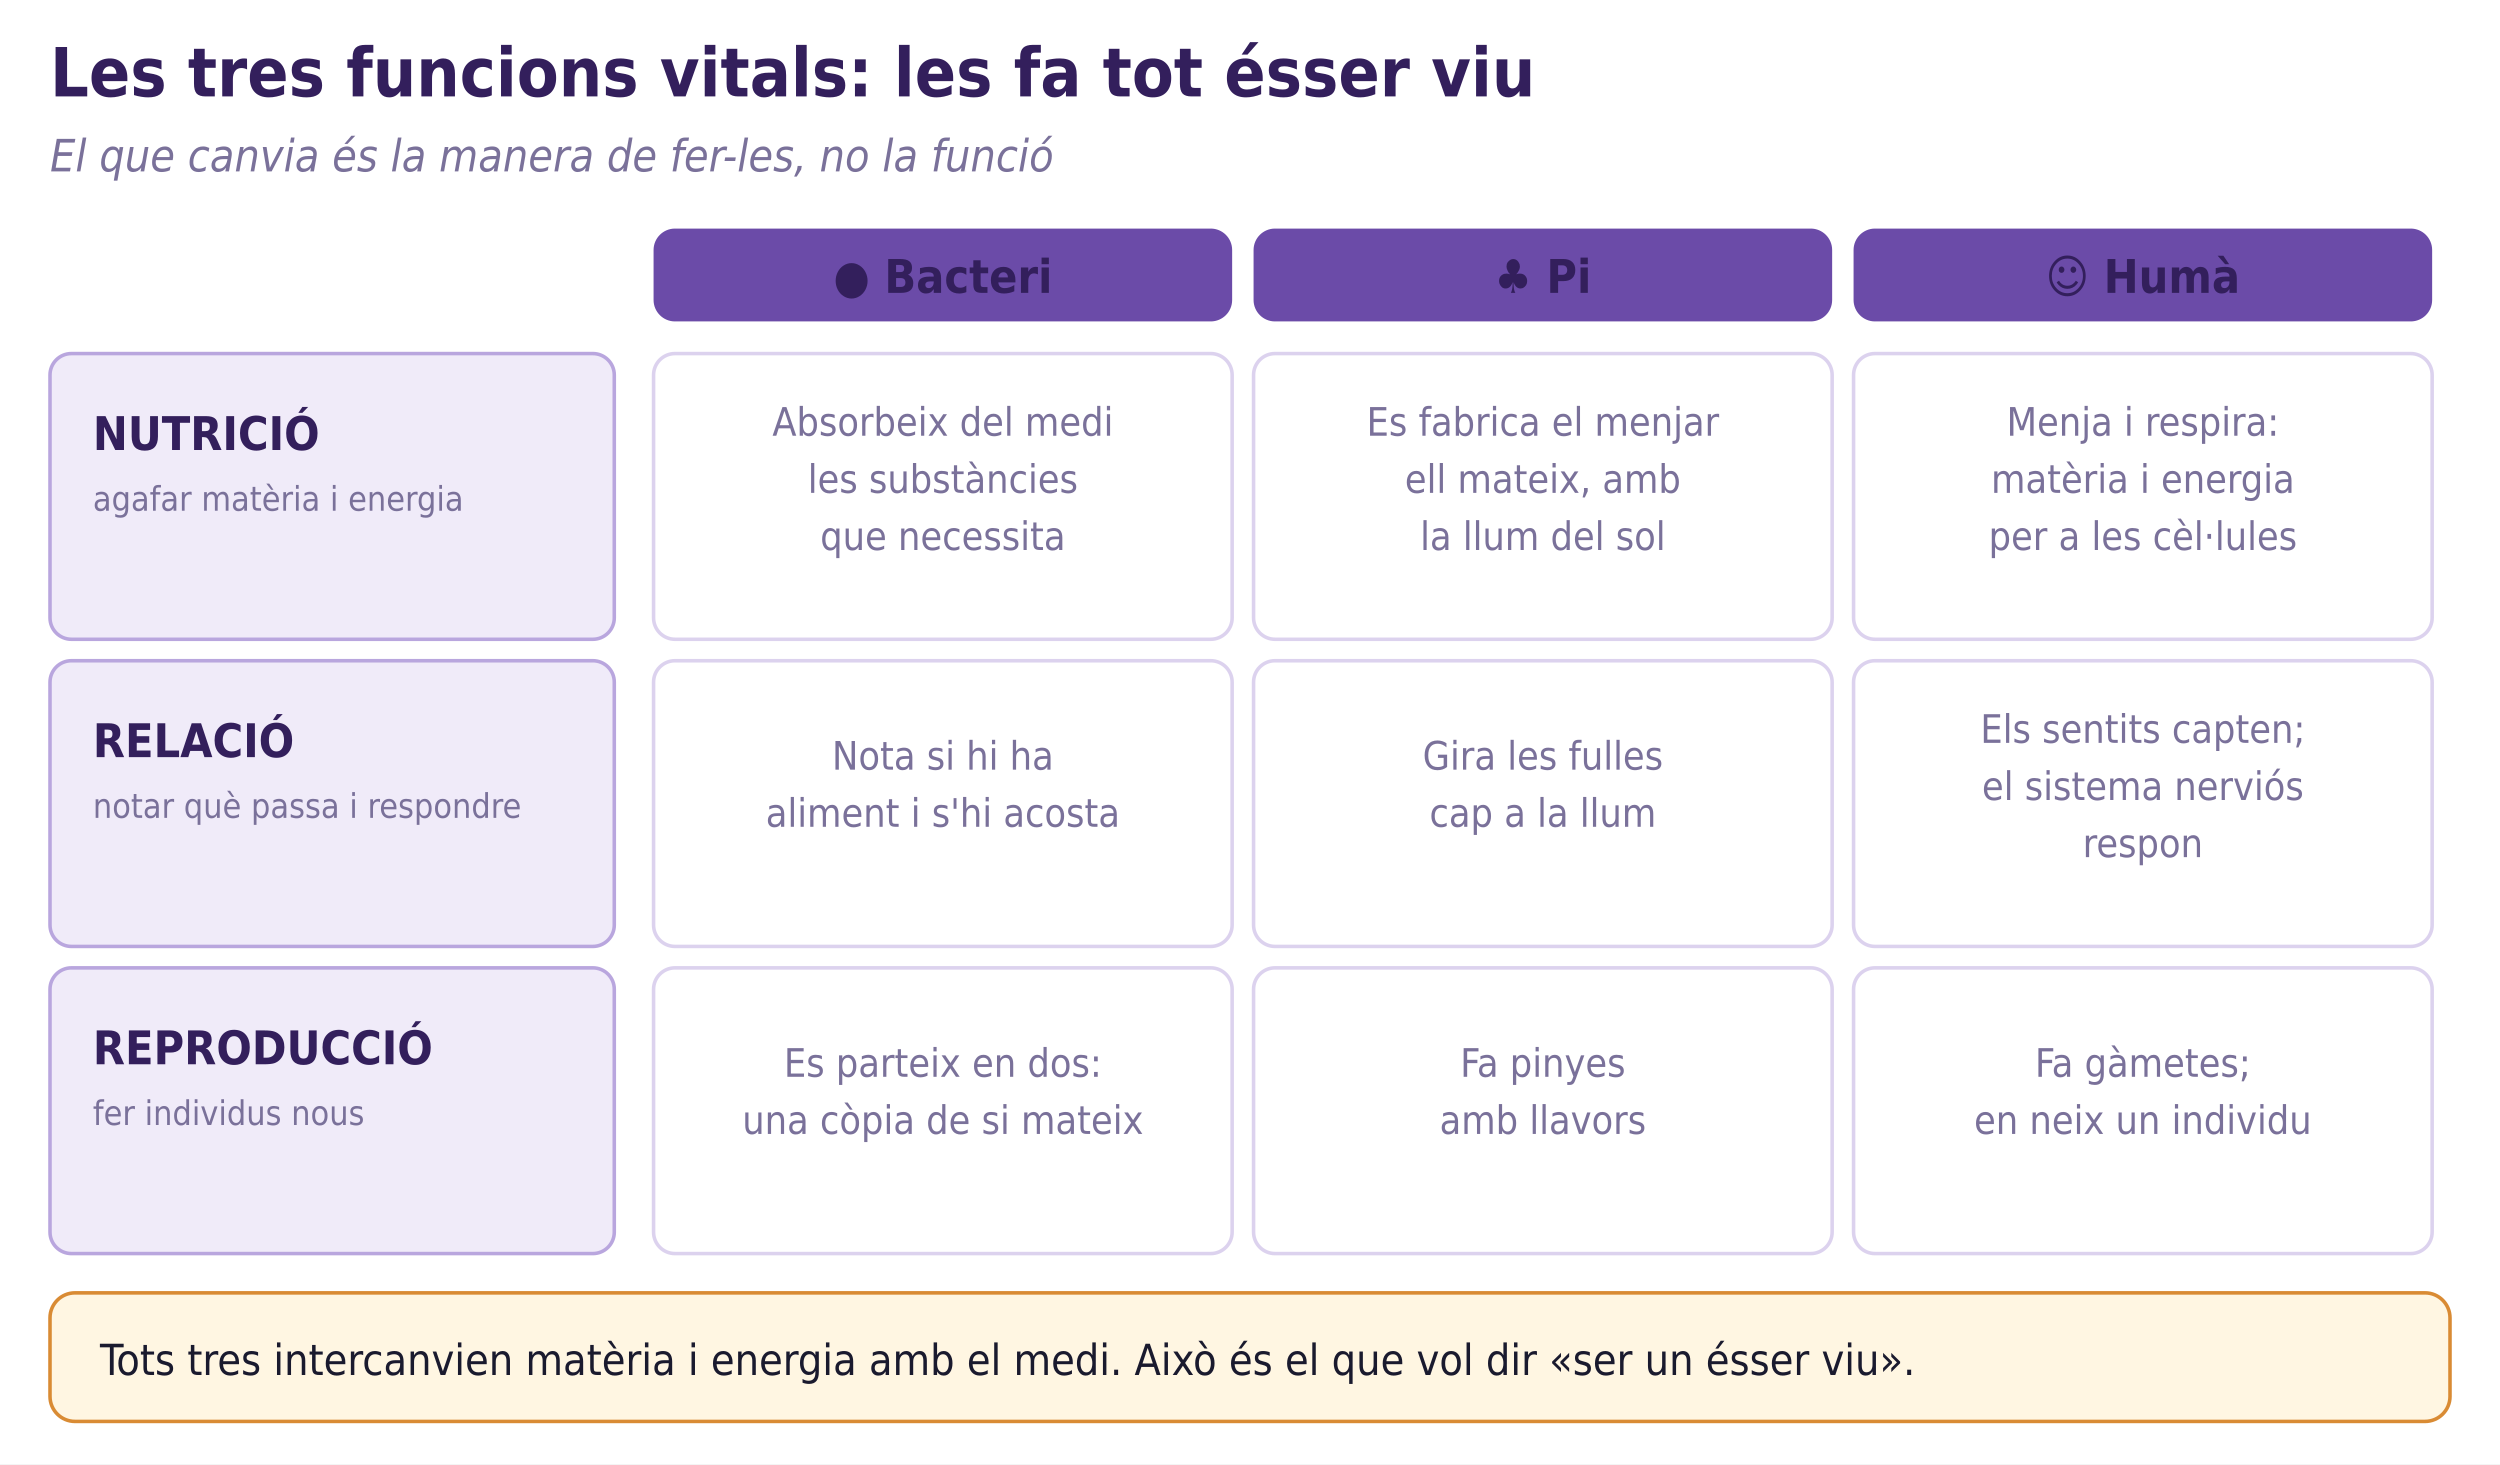
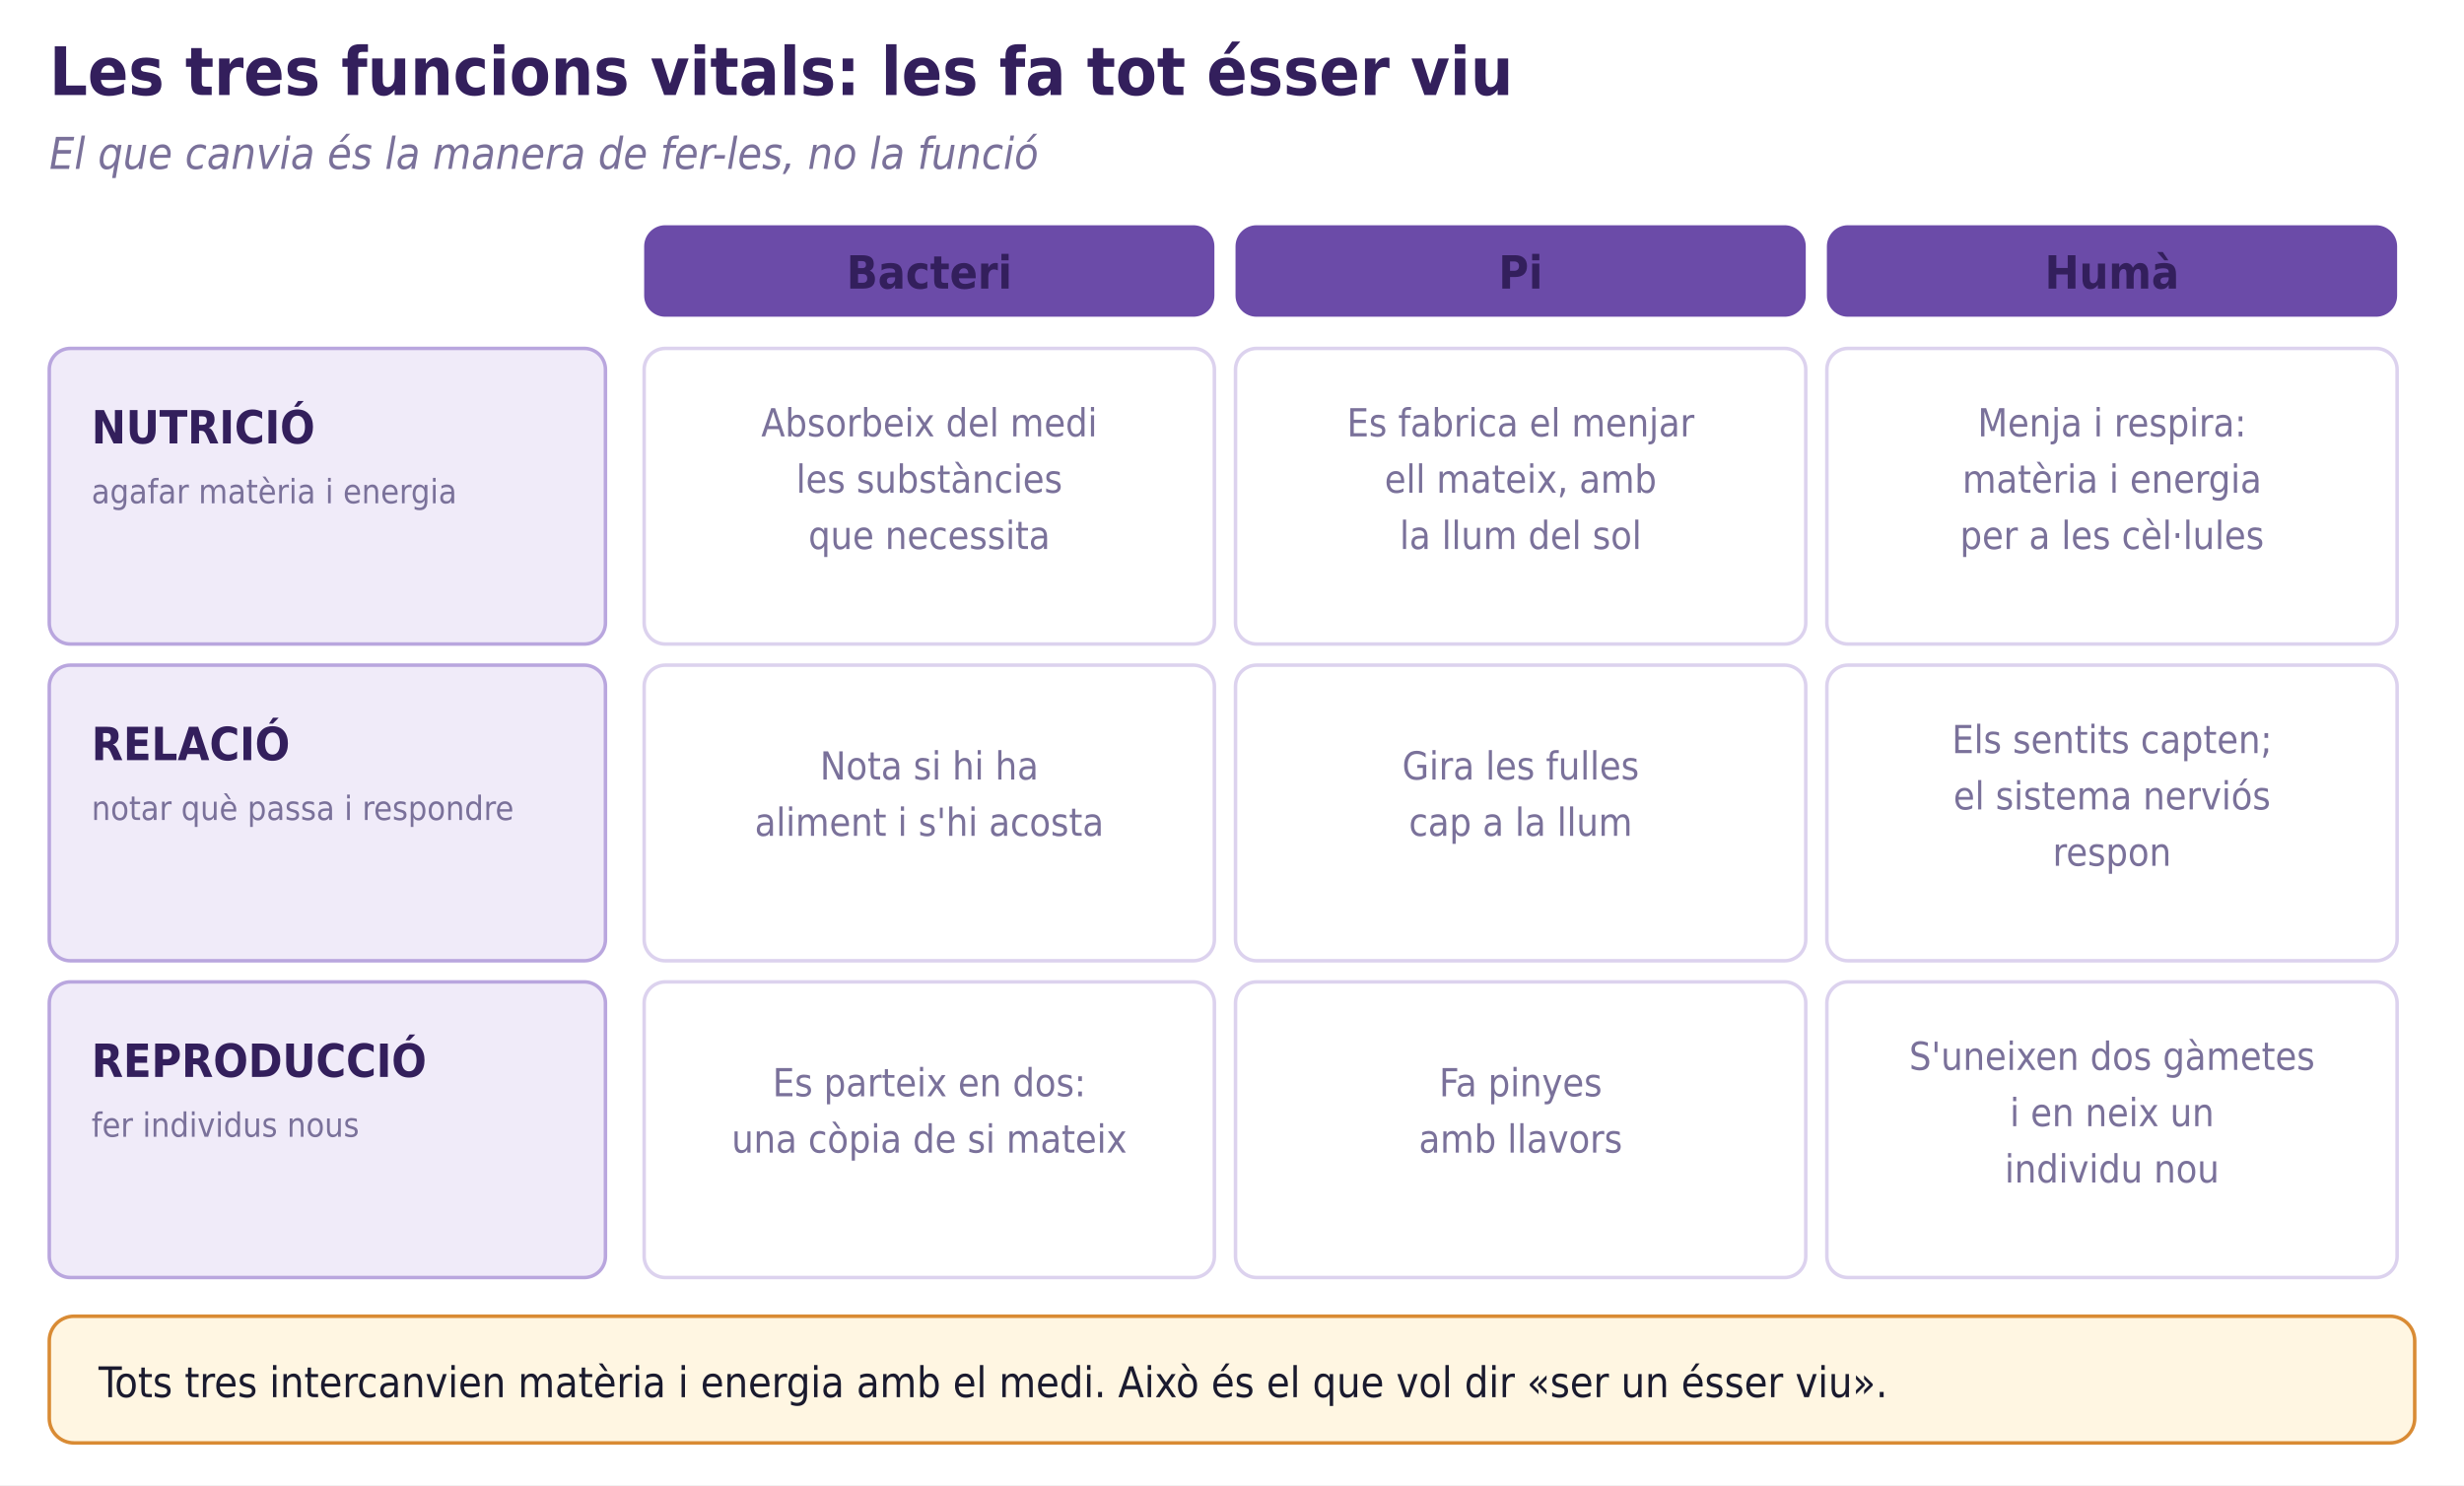
- <svg xmlns="http://www.w3.org/2000/svg" viewBox="0 0 700 410" width="700" height="410">
+ <svg xmlns="http://www.w3.org/2000/svg" viewBox="0 0 700 422" width="700" height="422">
  <style>
text{font-family:"Fira Sans Extra Condensed","DejaVu Sans Condensed",sans-serif;fill:#1A1A2E}
.t{font-size:19px;font-weight:900;fill:#331F5C}
.st{font-size:12.5px;font-style:italic;fill:#7A719A}
.h{font-size:13px;font-weight:700;fill:#331F5C}
.b{font-size:12px}
.s{font-size:11px;fill:#7A719A}
.xs{font-size:9.5px;fill:#7A719A}
</style>
-   <rect x="0" y="0" width="700" height="410" fill="#ffffff" />
+   <rect x="0" y="0" width="700" height="422" fill="#ffffff" />
  <text class="t" x="14" y="27">Les tres funcions vitals: les fa tot ésser viu</text>
  <text class="st" x="14" y="48">El que canvia és la manera de fer-les, no la funció</text>
  <rect x="183" y="64" width="162" height="26" rx="6" fill="#6B4BA8" />
-   <text class="h" x="264" y="82" text-anchor="middle" fill="#ffffff">● Bacteri</text>
+   <text class="h" x="264" y="82" text-anchor="middle" fill="#ffffff">Bacteri</text>
  <rect x="351" y="64" width="162" height="26" rx="6" fill="#6B4BA8" />
-   <text class="h" x="432" y="82" text-anchor="middle" fill="#ffffff">♣ Pi</text>
+   <text class="h" x="432" y="82" text-anchor="middle" fill="#ffffff">Pi</text>
  <rect x="519" y="64" width="162" height="26" rx="6" fill="#6B4BA8" />
-   <text class="h" x="600" y="82" text-anchor="middle" fill="#ffffff">☺ Humà</text>
-   <rect x="14" y="99" width="158" height="80" rx="6" fill="#F0EBF9" stroke="#B9A6DE" />
+   <text class="h" x="600" y="82" text-anchor="middle" fill="#ffffff">Humà</text>
+   <rect x="14" y="99" width="158" height="84" rx="6" fill="#F0EBF9" stroke="#B9A6DE" />
  <text class="h" x="26" y="126">NUTRICIÓ</text>
  <text class="xs" x="26" y="143">agafar matèria i energia</text>
-   <rect x="183" y="99" width="162" height="80" rx="6" fill="#ffffff" stroke="#DCD2EE" />
-   <text class="s" x="264" y="122.0" text-anchor="middle">Absorbeix del medi</text>
-   <text class="s" x="264" y="138.0" text-anchor="middle">les substàncies</text>
-   <text class="s" x="264" y="154.0" text-anchor="middle">que necessita</text>
-   <rect x="351" y="99" width="162" height="80" rx="6" fill="#ffffff" stroke="#DCD2EE" />
-   <text class="s" x="432" y="122.0" text-anchor="middle">Es fabrica el menjar</text>
-   <text class="s" x="432" y="138.0" text-anchor="middle">ell mateix, amb</text>
-   <text class="s" x="432" y="154.0" text-anchor="middle">la llum del sol</text>
-   <rect x="519" y="99" width="162" height="80" rx="6" fill="#ffffff" stroke="#DCD2EE" />
-   <text class="s" x="600" y="122.0" text-anchor="middle">Menja i respira:</text>
-   <text class="s" x="600" y="138.0" text-anchor="middle">matèria i energia</text>
-   <text class="s" x="600" y="154.0" text-anchor="middle">per a les cèl·lules</text>
-   <rect x="14" y="185" width="158" height="80" rx="6" fill="#F0EBF9" stroke="#B9A6DE" />
-   <text class="h" x="26" y="212">RELACIÓ</text>
-   <text class="xs" x="26" y="229">notar què passa i respondre</text>
-   <rect x="183" y="185" width="162" height="80" rx="6" fill="#ffffff" stroke="#DCD2EE" />
-   <text class="s" x="264" y="215.5" text-anchor="middle">Nota si hi ha</text>
-   <text class="s" x="264" y="231.5" text-anchor="middle">aliment i s'hi acosta</text>
-   <rect x="351" y="185" width="162" height="80" rx="6" fill="#ffffff" stroke="#DCD2EE" />
-   <text class="s" x="432" y="215.5" text-anchor="middle">Gira les fulles</text>
-   <text class="s" x="432" y="231.5" text-anchor="middle">cap a la llum</text>
-   <rect x="519" y="185" width="162" height="80" rx="6" fill="#ffffff" stroke="#DCD2EE" />
-   <text class="s" x="600" y="208.0" text-anchor="middle">Els sentits capten;</text>
-   <text class="s" x="600" y="224.0" text-anchor="middle">el sistema nerviós</text>
-   <text class="s" x="600" y="240.0" text-anchor="middle">respon</text>
-   <rect x="14" y="271" width="158" height="80" rx="6" fill="#F0EBF9" stroke="#B9A6DE" />
-   <text class="h" x="26" y="298">REPRODUCCIÓ</text>
-   <text class="xs" x="26" y="315">fer individus nous</text>
-   <rect x="183" y="271" width="162" height="80" rx="6" fill="#ffffff" stroke="#DCD2EE" />
-   <text class="s" x="264" y="301.5" text-anchor="middle">Es parteix en dos:</text>
-   <text class="s" x="264" y="317.5" text-anchor="middle">una còpia de si mateix</text>
-   <rect x="351" y="271" width="162" height="80" rx="6" fill="#ffffff" stroke="#DCD2EE" />
-   <text class="s" x="432" y="301.5" text-anchor="middle">Fa pinyes</text>
-   <text class="s" x="432" y="317.5" text-anchor="middle">amb llavors</text>
-   <rect x="519" y="271" width="162" height="80" rx="6" fill="#ffffff" stroke="#DCD2EE" />
-   <text class="s" x="600" y="301.5" text-anchor="middle">Fa gàmetes;</text>
-   <text class="s" x="600" y="317.5" text-anchor="middle">en neix un individu</text>
-   <rect x="14" y="362" width="672" height="36" rx="7" fill="#FFF6E2" stroke="#D98B34" />
-   <text class="b" x="28" y="385" fill="#8A5514">Tots tres intercanvien matèria i energia amb el medi. Això és el que vol dir «ser un ésser viu».</text>
+   <rect x="183" y="99" width="162" height="84" rx="6" fill="#ffffff" stroke="#DCD2EE" />
+   <text class="s" x="264" y="124.0" text-anchor="middle">Absorbeix del medi</text>
+   <text class="s" x="264" y="140.0" text-anchor="middle">les substàncies</text>
+   <text class="s" x="264" y="156.0" text-anchor="middle">que necessita</text>
+   <rect x="351" y="99" width="162" height="84" rx="6" fill="#ffffff" stroke="#DCD2EE" />
+   <text class="s" x="432" y="124.0" text-anchor="middle">Es fabrica el menjar</text>
+   <text class="s" x="432" y="140.0" text-anchor="middle">ell mateix, amb</text>
+   <text class="s" x="432" y="156.0" text-anchor="middle">la llum del sol</text>
+   <rect x="519" y="99" width="162" height="84" rx="6" fill="#ffffff" stroke="#DCD2EE" />
+   <text class="s" x="600" y="124.0" text-anchor="middle">Menja i respira:</text>
+   <text class="s" x="600" y="140.0" text-anchor="middle">matèria i energia</text>
+   <text class="s" x="600" y="156.0" text-anchor="middle">per a les cèl·lules</text>
+   <rect x="14" y="189" width="158" height="84" rx="6" fill="#F0EBF9" stroke="#B9A6DE" />
+   <text class="h" x="26" y="216">RELACIÓ</text>
+   <text class="xs" x="26" y="233">notar què passa i respondre</text>
+   <rect x="183" y="189" width="162" height="84" rx="6" fill="#ffffff" stroke="#DCD2EE" />
+   <text class="s" x="264" y="221.5" text-anchor="middle">Nota si hi ha</text>
+   <text class="s" x="264" y="237.5" text-anchor="middle">aliment i s'hi acosta</text>
+   <rect x="351" y="189" width="162" height="84" rx="6" fill="#ffffff" stroke="#DCD2EE" />
+   <text class="s" x="432" y="221.5" text-anchor="middle">Gira les fulles</text>
+   <text class="s" x="432" y="237.5" text-anchor="middle">cap a la llum</text>
+   <rect x="519" y="189" width="162" height="84" rx="6" fill="#ffffff" stroke="#DCD2EE" />
+   <text class="s" x="600" y="214.0" text-anchor="middle">Els sentits capten;</text>
+   <text class="s" x="600" y="230.0" text-anchor="middle">el sistema nerviós</text>
+   <text class="s" x="600" y="246.0" text-anchor="middle">respon</text>
+   <rect x="14" y="279" width="158" height="84" rx="6" fill="#F0EBF9" stroke="#B9A6DE" />
+   <text class="h" x="26" y="306">REPRODUCCIÓ</text>
+   <text class="xs" x="26" y="323">fer individus nous</text>
+   <rect x="183" y="279" width="162" height="84" rx="6" fill="#ffffff" stroke="#DCD2EE" />
+   <text class="s" x="264" y="311.5" text-anchor="middle">Es parteix en dos:</text>
+   <text class="s" x="264" y="327.5" text-anchor="middle">una còpia de si mateix</text>
+   <rect x="351" y="279" width="162" height="84" rx="6" fill="#ffffff" stroke="#DCD2EE" />
+   <text class="s" x="432" y="311.5" text-anchor="middle">Fa pinyes</text>
+   <text class="s" x="432" y="327.5" text-anchor="middle">amb llavors</text>
+   <rect x="519" y="279" width="162" height="84" rx="6" fill="#ffffff" stroke="#DCD2EE" />
+   <text class="s" x="600" y="304.0" text-anchor="middle">S'uneixen dos gàmetes</text>
+   <text class="s" x="600" y="320.0" text-anchor="middle">i en neix un</text>
+   <text class="s" x="600" y="336.0" text-anchor="middle">individu nou</text>
+   <rect x="14" y="374" width="672" height="36" rx="7" fill="#FFF6E2" stroke="#D98B34" />
+   <text class="b" x="28" y="397" fill="#8A5514">Tots tres intercanvien matèria i energia amb el medi. Això és el que vol dir «ser un ésser viu».</text>
</svg>
